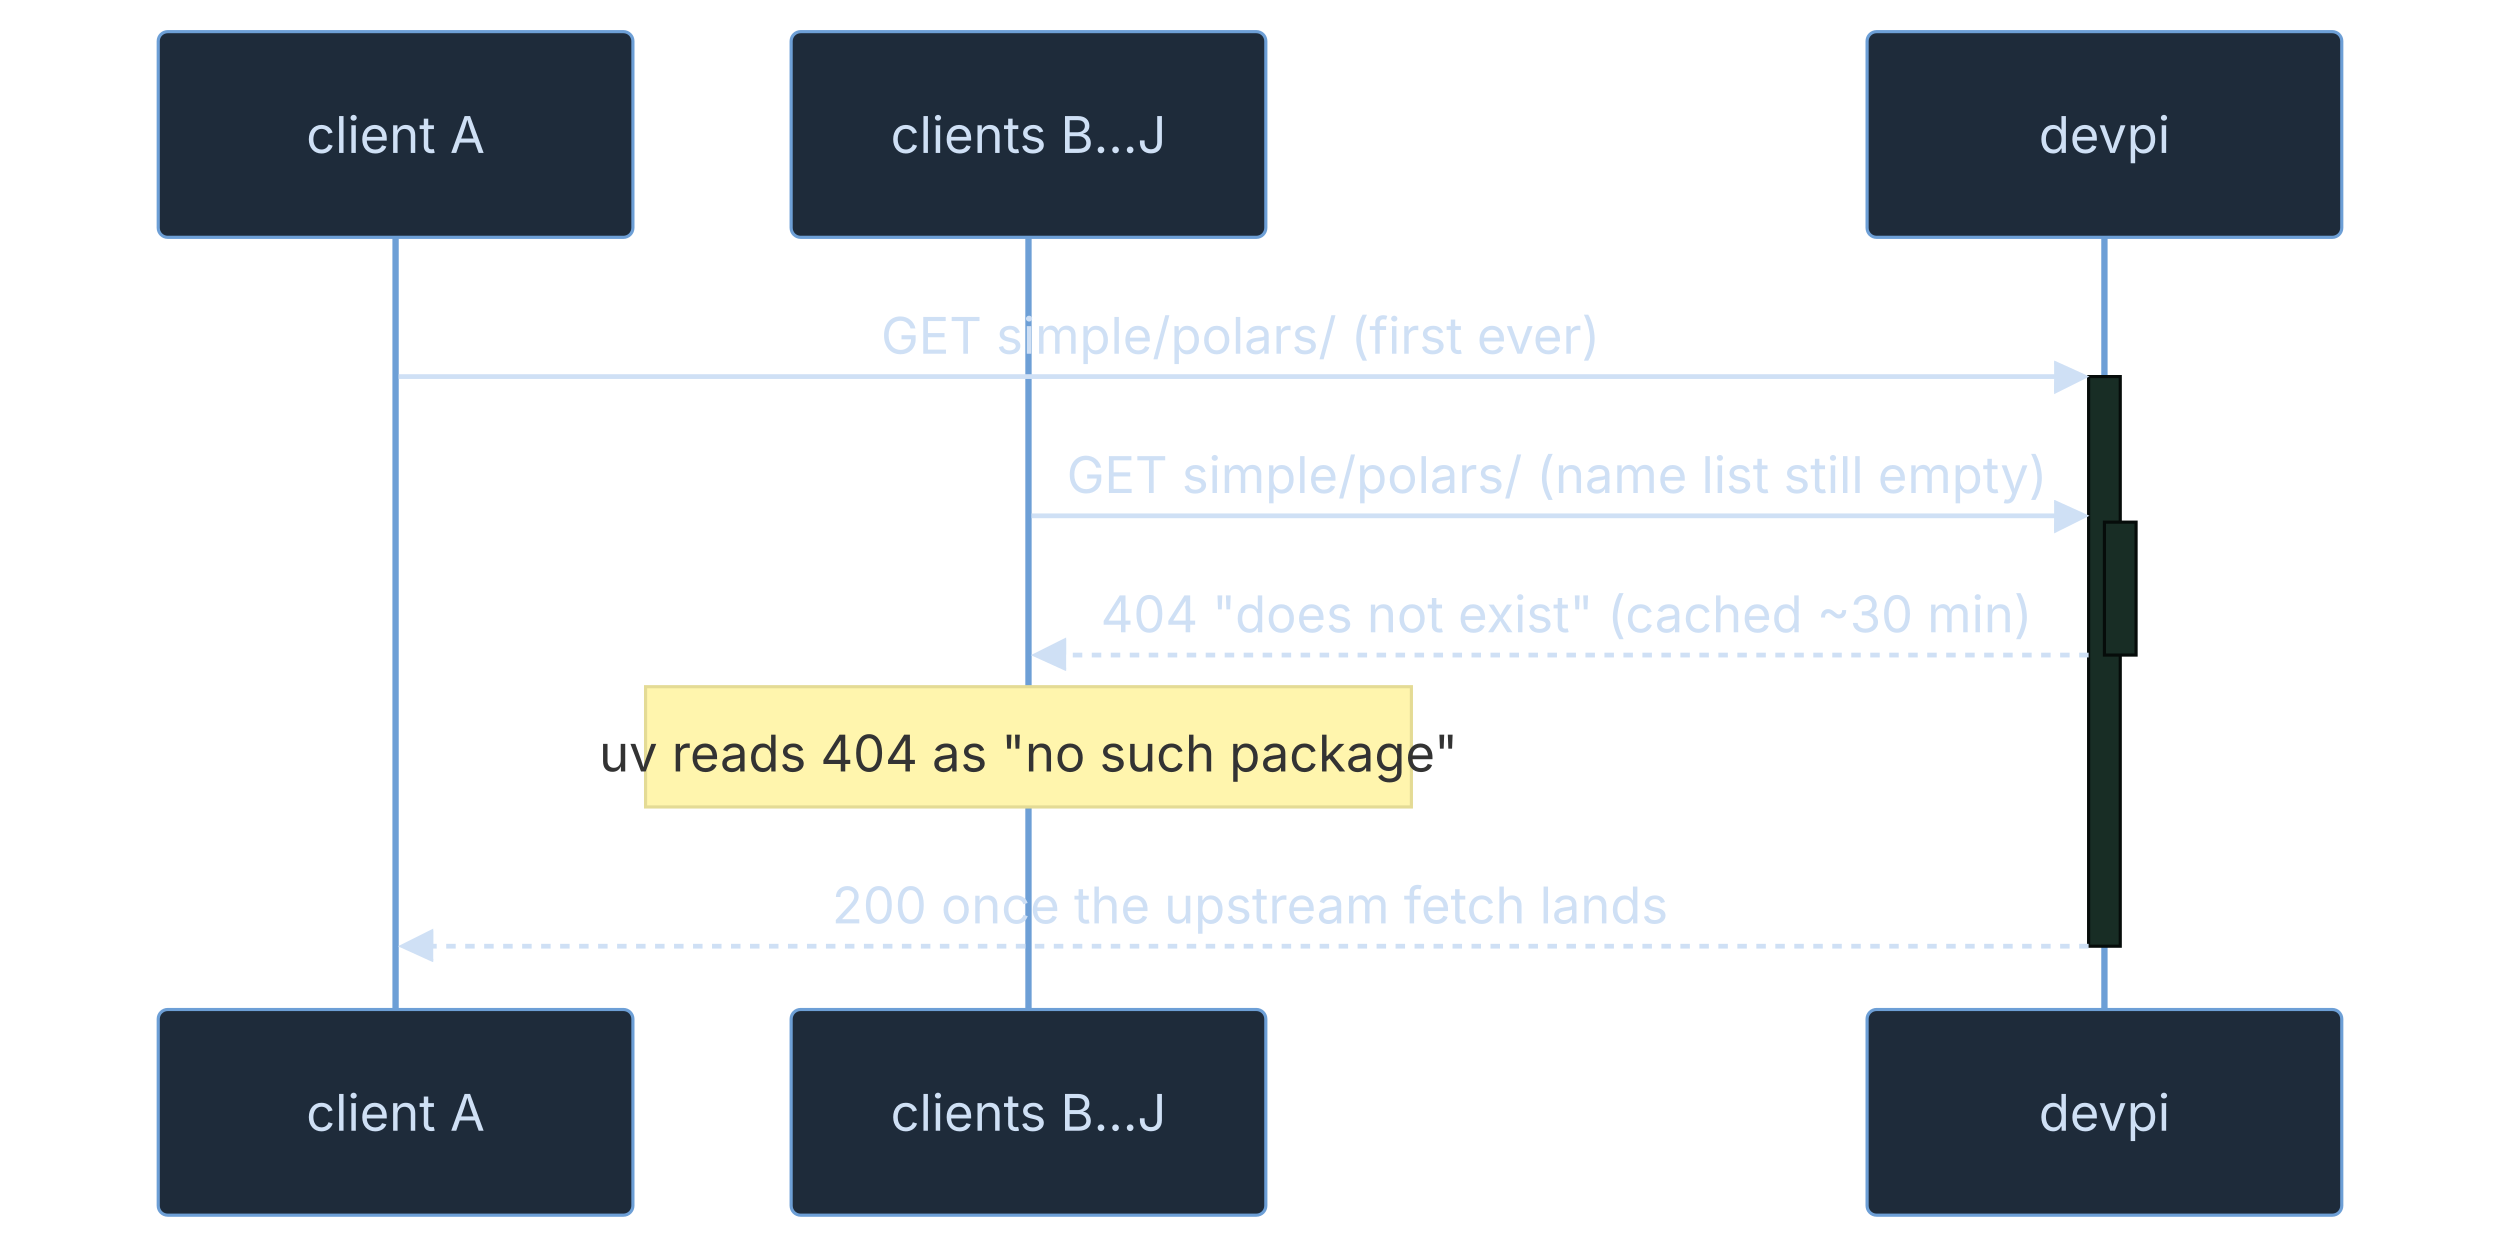
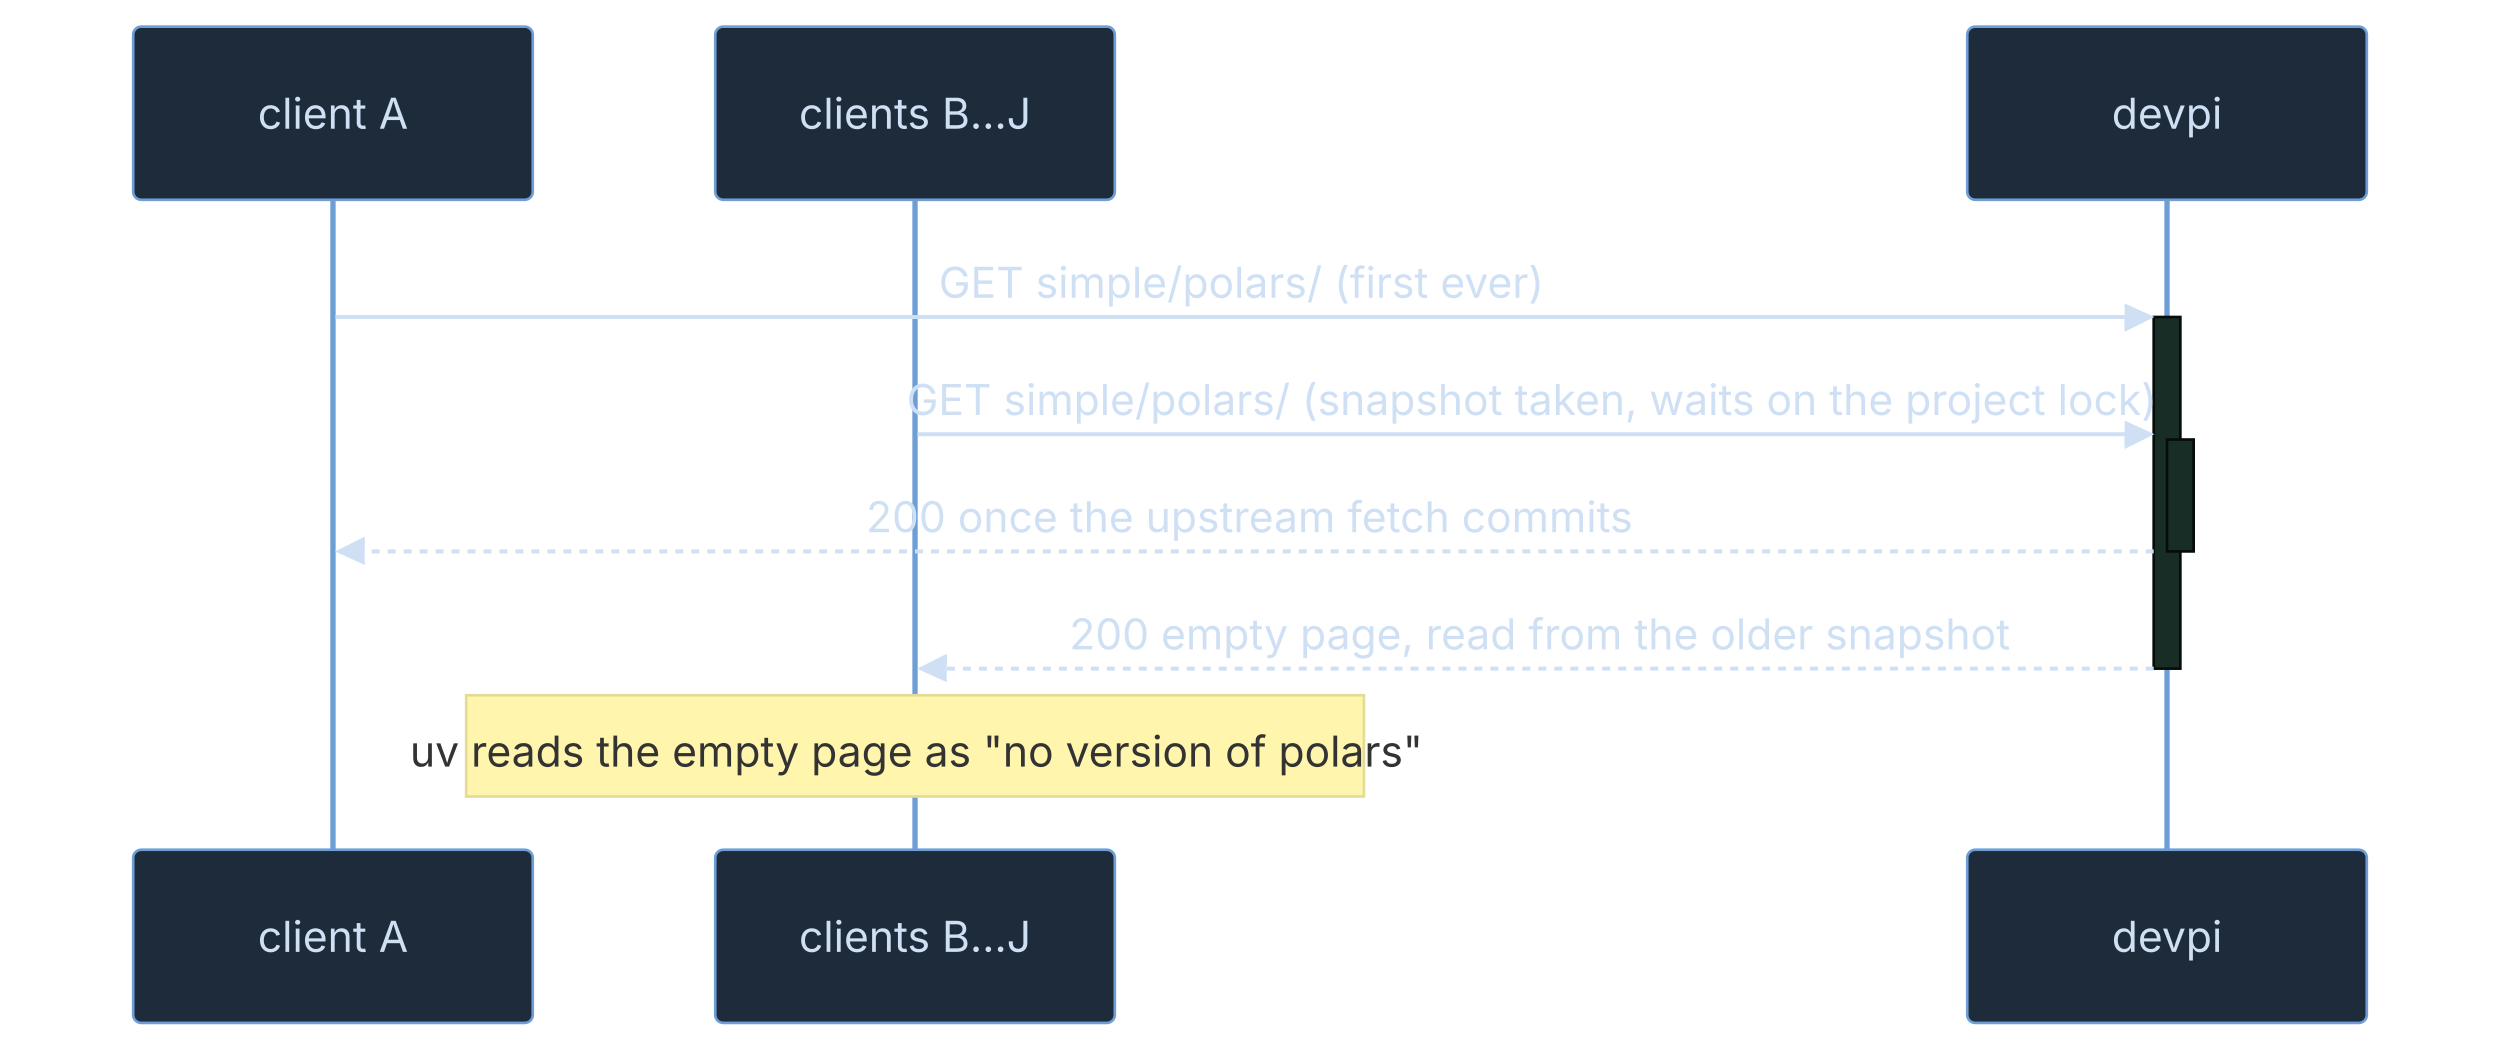
- <svg xmlns="http://www.w3.org/2000/svg" id="peryx-devpi-concurrency-dark" width="100%" style="max-width: 790px; background-color: transparent;" viewBox="-50 -10 790 395" role="graphics-document document" aria-roledescription="sequence">
+ <svg xmlns="http://www.w3.org/2000/svg" id="peryx-devpi-concurrency-dark" width="100%" style="max-width: 938.5px; background-color: transparent;" viewBox="-50 -10 938.5 395" role="graphics-document document" aria-roledescription="sequence">
  <g>
-     <rect x="540" y="309" fill="#eaeaea" stroke="#666" width="150" height="65" name="D" rx="3" ry="3" class="actor actor-bottom" />
-     <text x="615" y="341.5" dominant-baseline="central" alignment-baseline="central" class="actor actor-box" style="text-anchor: middle; font-size: 16px; font-weight: 400;">
-       <tspan x="615" dy="0">devpi</tspan>
+     <rect x="688.5" y="309" fill="#eaeaea" stroke="#666" width="150" height="65" name="D" rx="3" ry="3" class="actor actor-bottom" />
+     <text x="763.5" y="341.5" dominant-baseline="central" alignment-baseline="central" class="actor actor-box" style="text-anchor: middle; font-size: 16px; font-weight: 400;">
+       <tspan x="763.5" dy="0">devpi</tspan>
    </text>
  </g>
  <g>
-     <rect x="200" y="309" fill="#eaeaea" stroke="#666" width="150" height="65" name="B" rx="3" ry="3" class="actor actor-bottom" />
-     <text x="275" y="341.5" dominant-baseline="central" alignment-baseline="central" class="actor actor-box" style="text-anchor: middle; font-size: 16px; font-weight: 400;">
-       <tspan x="275" dy="0">clients B…J</tspan>
+     <rect x="218.5" y="309" fill="#eaeaea" stroke="#666" width="150" height="65" name="B" rx="3" ry="3" class="actor actor-bottom" />
+     <text x="293.5" y="341.5" dominant-baseline="central" alignment-baseline="central" class="actor actor-box" style="text-anchor: middle; font-size: 16px; font-weight: 400;">
+       <tspan x="293.5" dy="0">clients B…J</tspan>
    </text>
  </g>
  <g>
    <rect x="0" y="309" fill="#eaeaea" stroke="#666" width="150" height="65" name="A" rx="3" ry="3" class="actor actor-bottom" />
    <text x="75" y="341.5" dominant-baseline="central" alignment-baseline="central" class="actor actor-box" style="text-anchor: middle; font-size: 16px; font-weight: 400;">
      <tspan x="75" dy="0">client A</tspan>
    </text>
  </g>
  <g>
-     <line id="actor2" x1="615" y1="65" x2="615" y2="309" class="actor-line 200" stroke-width="0.5px" stroke="#999" name="D" data-et="life-line" data-id="D" />
+     <line id="actor2" x1="763.5" y1="65" x2="763.5" y2="309" class="actor-line 200" stroke-width="0.5px" stroke="#999" name="D" data-et="life-line" data-id="D" />
    <g id="root-2" data-et="participant" data-type="participant" data-id="D">
-       <rect x="540" y="0" fill="#eaeaea" stroke="#666" width="150" height="65" name="D" rx="3" ry="3" class="actor actor-top" />
-       <text x="615" y="32.5" dominant-baseline="central" alignment-baseline="central" class="actor actor-box" style="text-anchor: middle; font-size: 16px; font-weight: 400;">
-         <tspan x="615" dy="0">devpi</tspan>
+       <rect x="688.5" y="0" fill="#eaeaea" stroke="#666" width="150" height="65" name="D" rx="3" ry="3" class="actor actor-top" />
+       <text x="763.5" y="32.5" dominant-baseline="central" alignment-baseline="central" class="actor actor-box" style="text-anchor: middle; font-size: 16px; font-weight: 400;">
+         <tspan x="763.5" dy="0">devpi</tspan>
      </text>
    </g>
  </g>
  <g>
-     <line id="actor1" x1="275" y1="65" x2="275" y2="309" class="actor-line 200" stroke-width="0.5px" stroke="#999" name="B" data-et="life-line" data-id="B" />
+     <line id="actor1" x1="293.5" y1="65" x2="293.5" y2="309" class="actor-line 200" stroke-width="0.5px" stroke="#999" name="B" data-et="life-line" data-id="B" />
    <g id="root-1" data-et="participant" data-type="participant" data-id="B">
-       <rect x="200" y="0" fill="#eaeaea" stroke="#666" width="150" height="65" name="B" rx="3" ry="3" class="actor actor-top" />
-       <text x="275" y="32.5" dominant-baseline="central" alignment-baseline="central" class="actor actor-box" style="text-anchor: middle; font-size: 16px; font-weight: 400;">
-         <tspan x="275" dy="0">clients B…J</tspan>
+       <rect x="218.5" y="0" fill="#eaeaea" stroke="#666" width="150" height="65" name="B" rx="3" ry="3" class="actor actor-top" />
+       <text x="293.5" y="32.5" dominant-baseline="central" alignment-baseline="central" class="actor actor-box" style="text-anchor: middle; font-size: 16px; font-weight: 400;">
+         <tspan x="293.5" dy="0">clients B…J</tspan>
      </text>
    </g>
  </g>
  <g>
    <line id="actor0" x1="75" y1="65" x2="75" y2="309" class="actor-line 200" stroke-width="0.5px" stroke="#999" name="A" data-et="life-line" data-id="A" />
    <g id="root-0" data-et="participant" data-type="participant" data-id="A">
      <rect x="0" y="0" fill="#eaeaea" stroke="#666" width="150" height="65" name="A" rx="3" ry="3" class="actor actor-top" />
      <text x="75" y="32.5" dominant-baseline="central" alignment-baseline="central" class="actor actor-box" style="text-anchor: middle; font-size: 16px; font-weight: 400;">
        <tspan x="75" dy="0">client A</tspan>
      </text>
    </g>
  </g>
  <style>#peryx-devpi-concurrency-dark{font-family:system-ui,-apple-system,sans-serif;font-size:16px;fill:#cfe0f5;}@keyframes edge-animation-frame{from{stroke-dashoffset:0;}}@keyframes dash{to{stroke-dashoffset:0;}}#peryx-devpi-concurrency-dark .edge-animation-slow{stroke-dasharray:9,5!important;stroke-dashoffset:900;animation:dash 50s linear infinite;stroke-linecap:round;}#peryx-devpi-concurrency-dark .edge-animation-fast{stroke-dasharray:9,5!important;stroke-dashoffset:900;animation:dash 20s linear infinite;stroke-linecap:round;}#peryx-devpi-concurrency-dark .error-icon{fill:#33241a;}#peryx-devpi-concurrency-dark .error-text{fill:#f0d6bb;stroke:#f0d6bb;}#peryx-devpi-concurrency-dark .edge-thickness-normal{stroke-width:1px;}#peryx-devpi-concurrency-dark .edge-thickness-thick{stroke-width:3.5px;}#peryx-devpi-concurrency-dark .edge-pattern-solid{stroke-dasharray:0;}#peryx-devpi-concurrency-dark .edge-thickness-invisible{stroke-width:0;fill:none;}#peryx-devpi-concurrency-dark .edge-pattern-dashed{stroke-dasharray:3;}#peryx-devpi-concurrency-dark .edge-pattern-dotted{stroke-dasharray:2;}#peryx-devpi-concurrency-dark .marker{fill:#aeb8c2;stroke:#aeb8c2;}#peryx-devpi-concurrency-dark .marker.cross{stroke:#aeb8c2;}#peryx-devpi-concurrency-dark svg{font-family:system-ui,-apple-system,sans-serif;font-size:16px;}#peryx-devpi-concurrency-dark p{margin:0;}#peryx-devpi-concurrency-dark .actor{stroke:#6d9fd6;fill:#1e2b3a;stroke-width:1;}#peryx-devpi-concurrency-dark rect.actor.outer-path[data-look="neo"]{filter:drop-shadow( 1px 2px 2px rgba(185,185,185,1));}#peryx-devpi-concurrency-dark rect.note[data-look="neo"]{stroke:hsl(52.683, 60%, 73.922%);fill:#fff5ad;filter:drop-shadow( 1px 2px 2px rgba(185,185,185,1));}#peryx-devpi-concurrency-dark text.actor&gt;tspan{fill:#cfe0f5;stroke:none;}#peryx-devpi-concurrency-dark .actor-line{stroke:#6d9fd6;}#peryx-devpi-concurrency-dark .innerArc{stroke-width:1.5;stroke-dasharray:none;}#peryx-devpi-concurrency-dark .messageLine0{stroke-width:1.5;stroke-dasharray:none;stroke:#cfe0f5;}#peryx-devpi-concurrency-dark .messageLine1{stroke-width:1.5;stroke-dasharray:2,2;stroke:#cfe0f5;}#peryx-devpi-concurrency-dark [id$="-arrowhead"] path{fill:#cfe0f5;stroke:#cfe0f5;}#peryx-devpi-concurrency-dark .sequenceNumber{fill:#51473d;}#peryx-devpi-concurrency-dark [id$="-sequencenumber"]{fill:#cfe0f5;}#peryx-devpi-concurrency-dark [id$="-crosshead"] path{fill:#cfe0f5;stroke:#cfe0f5;}#peryx-devpi-concurrency-dark .messageText{fill:#cfe0f5;stroke:none;}#peryx-devpi-concurrency-dark .labelBox{stroke:#6d9fd6;fill:#1e2b3a;filter:none;}#peryx-devpi-concurrency-dark .labelText,#peryx-devpi-concurrency-dark .labelText&gt;tspan{fill:#cfe0f5;stroke:none;}#peryx-devpi-concurrency-dark .loopText,#peryx-devpi-concurrency-dark .loopText&gt;tspan{fill:#cfe0f5;stroke:none;}#peryx-devpi-concurrency-dark .sectionTitle,#peryx-devpi-concurrency-dark .sectionTitle&gt;tspan{fill:#cfe0f5;stroke:none;}#peryx-devpi-concurrency-dark .loopLine{stroke-width:2px;stroke-dasharray:2,2;stroke:#6d9fd6;fill:#6d9fd6;}#peryx-devpi-concurrency-dark .note{stroke:hsl(52.683, 60%, 73.922%);fill:#fff5ad;}#peryx-devpi-concurrency-dark .noteText,#peryx-devpi-concurrency-dark .noteText&gt;tspan{fill:#333;stroke:none;font-weight:normal;}#peryx-devpi-concurrency-dark .activation0{fill:#182d25;stroke:hsl(157.143, 30.435%, 3.529%);}#peryx-devpi-concurrency-dark .activation1{fill:#182d25;stroke:hsl(157.143, 30.435%, 3.529%);}#peryx-devpi-concurrency-dark .activation2{fill:#182d25;stroke:hsl(157.143, 30.435%, 3.529%);}#peryx-devpi-concurrency-dark .actorPopupMenu{position:absolute;}#peryx-devpi-concurrency-dark .actorPopupMenuPanel{position:absolute;fill:#1e2b3a;box-shadow:0px 8px 16px 0px rgba(0,0,0,0.2);filter:drop-shadow(3px 5px 2px rgb(0 0 0 / 0.4));}#peryx-devpi-concurrency-dark .actor-man circle,#peryx-devpi-concurrency-dark line{fill:#1e2b3a;stroke-width:2px;}#peryx-devpi-concurrency-dark g rect.rect{filter:drop-shadow( 1px 2px 2px rgba(185,185,185,1));stroke:#6d9fd6;}#peryx-devpi-concurrency-dark .node .neo-node{stroke:#6d9fd6;}#peryx-devpi-concurrency-dark [data-look="neo"].node rect,#peryx-devpi-concurrency-dark [data-look="neo"].cluster rect,#peryx-devpi-concurrency-dark [data-look="neo"].node polygon{stroke:url(#peryx-devpi-concurrency-dark-gradient);filter:drop-shadow( 1px 2px 2px rgba(185,185,185,1));}#peryx-devpi-concurrency-dark [data-look="neo"].swimlane.cluster rect{filter:none;}#peryx-devpi-concurrency-dark [data-look="neo"].node path{stroke:url(#peryx-devpi-concurrency-dark-gradient);stroke-width:1px;}#peryx-devpi-concurrency-dark [data-look="neo"].node .outer-path{filter:drop-shadow( 1px 2px 2px rgba(185,185,185,1));}#peryx-devpi-concurrency-dark [data-look="neo"].node .neo-line path{stroke:#6d9fd6;filter:none;}#peryx-devpi-concurrency-dark [data-look="neo"].node circle{stroke:url(#peryx-devpi-concurrency-dark-gradient);filter:drop-shadow( 1px 2px 2px rgba(185,185,185,1));}#peryx-devpi-concurrency-dark [data-look="neo"].node circle .state-start{fill:#000000;}#peryx-devpi-concurrency-dark [data-look="neo"].icon-shape .icon{fill:url(#peryx-devpi-concurrency-dark-gradient);filter:drop-shadow( 1px 2px 2px rgba(185,185,185,1));}#peryx-devpi-concurrency-dark [data-look="neo"].icon-shape .icon-neo path{stroke:url(#peryx-devpi-concurrency-dark-gradient);filter:drop-shadow( 1px 2px 2px rgba(185,185,185,1));}#peryx-devpi-concurrency-dark .accent&gt;*{fill:rgb(30, 43, 58)!important;stroke:rgb(109, 159, 214)!important;color:rgb(207, 224, 245)!important;}#peryx-devpi-concurrency-dark .good&gt;*{fill:rgb(24, 45, 37)!important;stroke:rgb(90, 169, 138)!important;color:rgb(207, 232, 220)!important;}#peryx-devpi-concurrency-dark .warn&gt;*{fill:rgb(51, 36, 26)!important;stroke:rgb(201, 132, 63)!important;color:rgb(240, 214, 187)!important;}#peryx-devpi-concurrency-dark :root{--mermaid-font-family:"trebuchet ms",verdana,arial,sans-serif;}</style>
  <g />
  <defs>
    <symbol id="peryx-devpi-concurrency-dark-computer" width="24" height="24">
      <path transform="scale(.5)" d="M2 2v13h20v-13h-20zm18 11h-16v-9h16v9zm-10.228 6l.466-1h3.524l.467 1h-4.457zm14.228 3h-24l2-6h2.104l-1.33 4h18.45l-1.297-4h2.073l2 6zm-5-10h-14v-7h14v7z" />
    </symbol>
  </defs>
  <defs>
    <symbol id="peryx-devpi-concurrency-dark-database" fill-rule="evenodd" clip-rule="evenodd">
      <path transform="scale(.5)" d="M12.258.001l.256.004.255.005.253.008.251.01.249.012.247.015.246.016.242.019.241.02.239.023.236.024.233.027.231.028.229.031.225.032.223.034.22.036.217.038.214.04.211.041.208.043.205.045.201.046.198.048.194.05.191.051.187.053.183.054.18.056.175.057.172.059.168.06.163.061.16.063.155.064.15.066.074.033.073.033.071.034.07.034.069.035.068.035.067.035.066.035.064.036.064.036.062.036.06.036.06.037.058.037.058.037.055.038.055.038.053.038.052.038.051.039.05.039.048.039.047.039.045.04.044.04.043.04.041.04.04.041.039.041.037.041.036.041.034.041.033.042.032.042.03.042.029.042.027.042.026.043.024.043.023.043.021.043.02.043.018.044.017.043.015.044.013.044.012.044.011.045.009.044.007.045.006.045.004.045.002.045.001.045v17l-.001.045-.002.045-.004.045-.006.045-.007.045-.009.044-.011.045-.012.044-.013.044-.015.044-.017.043-.018.044-.02.043-.021.043-.023.043-.024.043-.026.043-.027.042-.029.042-.03.042-.032.042-.033.042-.034.041-.036.041-.037.041-.039.041-.04.041-.041.04-.043.04-.044.04-.045.04-.047.039-.048.039-.05.039-.051.039-.052.038-.053.038-.055.038-.055.038-.058.037-.058.037-.06.037-.06.036-.062.036-.064.036-.064.036-.066.035-.067.035-.068.035-.069.035-.07.034-.071.034-.073.033-.074.033-.15.066-.155.064-.16.063-.163.061-.168.06-.172.059-.175.057-.18.056-.183.054-.187.053-.191.051-.194.05-.198.048-.201.046-.205.045-.208.043-.211.041-.214.04-.217.038-.22.036-.223.034-.225.032-.229.031-.231.028-.233.027-.236.024-.239.023-.241.02-.242.019-.246.016-.247.015-.249.012-.251.01-.253.008-.255.005-.256.004-.258.001-.258-.001-.256-.004-.255-.005-.253-.008-.251-.01-.249-.012-.247-.015-.245-.016-.243-.019-.241-.02-.238-.023-.236-.024-.234-.027-.231-.028-.228-.031-.226-.032-.223-.034-.22-.036-.217-.038-.214-.04-.211-.041-.208-.043-.204-.045-.201-.046-.198-.048-.195-.05-.19-.051-.187-.053-.184-.054-.179-.056-.176-.057-.172-.059-.167-.06-.164-.061-.159-.063-.155-.064-.151-.066-.074-.033-.072-.033-.072-.034-.07-.034-.069-.035-.068-.035-.067-.035-.066-.035-.064-.036-.063-.036-.062-.036-.061-.036-.06-.037-.058-.037-.057-.037-.056-.038-.055-.038-.053-.038-.052-.038-.051-.039-.049-.039-.049-.039-.046-.039-.046-.04-.044-.04-.043-.04-.041-.04-.04-.041-.039-.041-.037-.041-.036-.041-.034-.041-.033-.042-.032-.042-.03-.042-.029-.042-.027-.042-.026-.043-.024-.043-.023-.043-.021-.043-.02-.043-.018-.044-.017-.043-.015-.044-.013-.044-.012-.044-.011-.045-.009-.044-.007-.045-.006-.045-.004-.045-.002-.045-.001-.045v-17l.001-.045.002-.045.004-.045.006-.045.007-.045.009-.044.011-.045.012-.044.013-.044.015-.044.017-.043.018-.044.02-.043.021-.043.023-.043.024-.043.026-.043.027-.042.029-.042.03-.042.032-.042.033-.042.034-.041.036-.041.037-.041.039-.041.04-.041.041-.04.043-.04.044-.04.046-.04.046-.039.049-.039.049-.039.051-.039.052-.038.053-.038.055-.038.056-.038.057-.037.058-.037.06-.037.061-.036.062-.036.063-.036.064-.036.066-.035.067-.035.068-.035.069-.035.07-.034.072-.034.072-.033.074-.033.151-.066.155-.064.159-.063.164-.061.167-.06.172-.059.176-.057.179-.056.184-.054.187-.053.19-.051.195-.05.198-.048.201-.046.204-.045.208-.043.211-.041.214-.04.217-.038.22-.036.223-.034.226-.032.228-.031.231-.028.234-.027.236-.024.238-.023.241-.02.243-.019.245-.016.247-.015.249-.012.251-.01.253-.008.255-.005.256-.004.258-.001.258.001zm-9.258 20.499v.01l.001.021.003.021.004.022.005.021.006.022.007.022.009.023.01.022.011.023.012.023.013.023.015.023.016.024.017.023.018.024.019.024.021.024.022.025.023.024.024.025.052.049.056.05.061.051.066.051.07.051.075.051.079.052.084.052.088.052.092.052.097.052.102.051.105.052.11.052.114.051.119.051.123.051.127.05.131.05.135.05.139.048.144.049.147.047.152.047.155.047.16.045.163.045.167.043.171.043.176.041.178.041.183.039.187.039.19.037.194.035.197.035.202.033.204.031.209.03.212.029.216.027.219.025.222.024.226.021.23.02.233.018.236.016.24.015.243.012.246.01.249.008.253.005.256.004.259.001.26-.001.257-.004.254-.005.25-.008.247-.011.244-.012.241-.014.237-.016.233-.018.231-.021.226-.021.224-.024.22-.026.216-.027.212-.028.21-.031.205-.031.202-.034.198-.034.194-.036.191-.037.187-.039.183-.04.179-.04.175-.042.172-.043.168-.044.163-.045.16-.046.155-.046.152-.047.148-.048.143-.049.139-.049.136-.05.131-.05.126-.05.123-.051.118-.052.114-.051.11-.052.106-.052.101-.052.096-.052.092-.052.088-.053.083-.051.079-.052.074-.052.07-.051.065-.051.06-.051.056-.05.051-.05.023-.024.023-.025.021-.024.02-.024.019-.024.018-.024.017-.024.015-.023.014-.024.013-.023.012-.023.01-.023.01-.022.008-.022.006-.022.006-.022.004-.022.004-.021.001-.021.001-.021v-4.127l-.077.055-.08.053-.083.054-.085.053-.087.052-.09.052-.093.051-.095.05-.097.05-.1.049-.102.049-.105.048-.106.047-.109.047-.111.046-.114.045-.115.045-.118.044-.12.043-.122.042-.124.042-.126.041-.128.04-.13.04-.132.038-.134.038-.135.037-.138.037-.139.035-.142.035-.143.034-.144.033-.147.032-.148.031-.15.03-.151.03-.153.029-.154.027-.156.027-.158.026-.159.025-.161.024-.162.023-.163.022-.165.021-.166.02-.167.019-.169.018-.169.017-.171.016-.173.015-.173.014-.175.013-.175.012-.177.011-.178.01-.179.008-.179.008-.181.006-.182.005-.182.004-.184.003-.184.002h-.37l-.184-.002-.184-.003-.182-.004-.182-.005-.181-.006-.179-.008-.179-.008-.178-.01-.176-.011-.176-.012-.175-.013-.173-.014-.172-.015-.171-.016-.17-.017-.169-.018-.167-.019-.166-.02-.165-.021-.163-.022-.162-.023-.161-.024-.159-.025-.157-.026-.156-.027-.155-.027-.153-.029-.151-.03-.15-.03-.148-.031-.146-.032-.145-.033-.143-.034-.141-.035-.14-.035-.137-.037-.136-.037-.134-.038-.132-.038-.13-.04-.128-.04-.126-.041-.124-.042-.122-.042-.12-.044-.117-.043-.116-.045-.113-.045-.112-.046-.109-.047-.106-.047-.105-.048-.102-.049-.1-.049-.097-.05-.095-.05-.093-.052-.09-.051-.087-.052-.085-.053-.083-.054-.08-.054-.077-.054v4.127zm0-5.654v.011l.001.021.003.021.004.021.005.022.006.022.007.022.009.022.01.022.011.023.012.023.013.023.015.024.016.023.017.024.018.024.019.024.021.024.022.024.023.025.024.024.052.05.056.05.061.05.066.051.07.051.075.052.079.051.084.052.088.052.092.052.097.052.102.052.105.052.11.051.114.051.119.052.123.05.127.051.131.05.135.049.139.049.144.048.147.048.152.047.155.046.16.045.163.045.167.044.171.042.176.042.178.04.183.04.187.038.19.037.194.036.197.034.202.033.204.032.209.03.212.028.216.027.219.025.222.024.226.022.23.02.233.018.236.016.24.014.243.012.246.01.249.008.253.006.256.003.259.001.26-.001.257-.003.254-.006.25-.008.247-.01.244-.012.241-.015.237-.016.233-.018.231-.02.226-.022.224-.024.22-.025.216-.027.212-.029.21-.03.205-.032.202-.033.198-.035.194-.036.191-.037.187-.039.183-.039.179-.041.175-.042.172-.043.168-.044.163-.045.16-.045.155-.047.152-.047.148-.048.143-.048.139-.05.136-.049.131-.05.126-.051.123-.051.118-.051.114-.052.11-.052.106-.052.101-.052.096-.052.092-.052.088-.052.083-.052.079-.052.074-.051.07-.052.065-.051.06-.05.056-.051.051-.049.023-.025.023-.024.021-.025.02-.024.019-.024.018-.024.017-.024.015-.023.014-.023.013-.024.012-.022.01-.023.01-.023.008-.022.006-.022.006-.022.004-.021.004-.022.001-.021.001-.021v-4.139l-.077.054-.08.054-.083.054-.085.052-.087.053-.09.051-.093.051-.095.051-.097.05-.1.049-.102.049-.105.048-.106.047-.109.047-.111.046-.114.045-.115.044-.118.044-.12.044-.122.042-.124.042-.126.041-.128.04-.13.039-.132.039-.134.038-.135.037-.138.036-.139.036-.142.035-.143.033-.144.033-.147.033-.148.031-.15.03-.151.03-.153.028-.154.028-.156.027-.158.026-.159.025-.161.024-.162.023-.163.022-.165.021-.166.02-.167.019-.169.018-.169.017-.171.016-.173.015-.173.014-.175.013-.175.012-.177.011-.178.009-.179.009-.179.007-.181.007-.182.005-.182.004-.184.003-.184.002h-.37l-.184-.002-.184-.003-.182-.004-.182-.005-.181-.007-.179-.007-.179-.009-.178-.009-.176-.011-.176-.012-.175-.013-.173-.014-.172-.015-.171-.016-.17-.017-.169-.018-.167-.019-.166-.02-.165-.021-.163-.022-.162-.023-.161-.024-.159-.025-.157-.026-.156-.027-.155-.028-.153-.028-.151-.03-.15-.03-.148-.031-.146-.033-.145-.033-.143-.033-.141-.035-.14-.036-.137-.036-.136-.037-.134-.038-.132-.039-.13-.039-.128-.04-.126-.041-.124-.042-.122-.043-.12-.043-.117-.044-.116-.044-.113-.046-.112-.046-.109-.046-.106-.047-.105-.048-.102-.049-.1-.049-.097-.05-.095-.051-.093-.051-.09-.051-.087-.053-.085-.052-.083-.054-.08-.054-.077-.054v4.139zm0-5.666v.011l.001.02.003.022.004.021.005.022.006.021.007.022.009.023.01.022.011.023.012.023.013.023.015.023.016.024.017.024.018.023.019.024.021.025.022.024.023.024.024.025.052.05.056.05.061.05.066.051.07.051.075.052.079.051.084.052.088.052.092.052.097.052.102.052.105.051.11.052.114.051.119.051.123.051.127.05.131.05.135.05.139.049.144.048.147.048.152.047.155.046.16.045.163.045.167.043.171.043.176.042.178.04.183.04.187.038.19.037.194.036.197.034.202.033.204.032.209.03.212.028.216.027.219.025.222.024.226.021.23.02.233.018.236.017.24.014.243.012.246.01.249.008.253.006.256.003.259.001.26-.001.257-.003.254-.006.25-.008.247-.01.244-.013.241-.014.237-.016.233-.018.231-.02.226-.022.224-.024.22-.025.216-.027.212-.029.21-.03.205-.032.202-.033.198-.035.194-.036.191-.037.187-.039.183-.039.179-.041.175-.042.172-.043.168-.044.163-.045.16-.045.155-.047.152-.047.148-.048.143-.049.139-.049.136-.049.131-.051.126-.05.123-.051.118-.052.114-.051.11-.052.106-.052.101-.052.096-.052.092-.052.088-.052.083-.052.079-.052.074-.052.07-.051.065-.051.06-.051.056-.05.051-.049.023-.025.023-.025.021-.024.02-.024.019-.024.018-.024.017-.024.015-.023.014-.024.013-.023.012-.023.01-.022.01-.023.008-.022.006-.022.006-.022.004-.022.004-.021.001-.021.001-.021v-4.153l-.077.054-.08.054-.083.053-.085.053-.087.053-.09.051-.093.051-.095.051-.097.05-.1.049-.102.048-.105.048-.106.048-.109.046-.111.046-.114.046-.115.044-.118.044-.12.043-.122.043-.124.042-.126.041-.128.04-.13.039-.132.039-.134.038-.135.037-.138.036-.139.036-.142.034-.143.034-.144.033-.147.032-.148.032-.15.03-.151.03-.153.028-.154.028-.156.027-.158.026-.159.024-.161.024-.162.023-.163.023-.165.021-.166.02-.167.019-.169.018-.169.017-.171.016-.173.015-.173.014-.175.013-.175.012-.177.01-.178.01-.179.009-.179.007-.181.006-.182.006-.182.004-.184.003-.184.001-.185.001-.185-.001-.184-.001-.184-.003-.182-.004-.182-.006-.181-.006-.179-.007-.179-.009-.178-.01-.176-.01-.176-.012-.175-.013-.173-.014-.172-.015-.171-.016-.17-.017-.169-.018-.167-.019-.166-.02-.165-.021-.163-.023-.162-.023-.161-.024-.159-.024-.157-.026-.156-.027-.155-.028-.153-.028-.151-.03-.15-.03-.148-.032-.146-.032-.145-.033-.143-.034-.141-.034-.14-.036-.137-.036-.136-.037-.134-.038-.132-.039-.13-.039-.128-.041-.126-.041-.124-.041-.122-.043-.12-.043-.117-.044-.116-.044-.113-.046-.112-.046-.109-.046-.106-.048-.105-.048-.102-.048-.1-.05-.097-.049-.095-.051-.093-.051-.09-.052-.087-.052-.085-.053-.083-.053-.08-.054-.077-.054v4.153zm8.74-8.179l-.257.004-.254.005-.25.008-.247.011-.244.012-.241.014-.237.016-.233.018-.231.021-.226.022-.224.023-.22.026-.216.027-.212.028-.21.031-.205.032-.202.033-.198.034-.194.036-.191.038-.187.038-.183.04-.179.041-.175.042-.172.043-.168.043-.163.045-.16.046-.155.046-.152.048-.148.048-.143.048-.139.049-.136.05-.131.05-.126.051-.123.051-.118.051-.114.052-.11.052-.106.052-.101.052-.096.052-.092.052-.088.052-.083.052-.079.052-.074.051-.07.052-.065.051-.06.05-.056.05-.051.05-.023.025-.023.024-.021.024-.02.025-.019.024-.018.024-.017.023-.015.024-.014.023-.013.023-.012.023-.01.023-.01.022-.008.022-.006.023-.006.021-.004.022-.004.021-.001.021-.001.021.001.021.001.021.004.021.004.022.006.021.006.023.008.022.01.022.01.023.012.023.013.023.014.023.015.024.017.023.018.024.019.024.02.025.021.024.023.024.023.025.051.05.056.05.06.05.065.051.07.052.074.051.079.052.083.052.088.052.092.052.096.052.101.052.106.052.11.052.114.052.118.051.123.051.126.051.131.05.136.05.139.049.143.048.148.048.152.048.155.046.16.046.163.045.168.043.172.043.175.042.179.041.183.04.187.038.191.038.194.036.198.034.202.033.205.032.21.031.212.028.216.027.22.026.224.023.226.022.231.021.233.018.237.016.241.014.244.012.247.011.25.008.254.005.257.004.26.001.26-.001.257-.004.254-.005.25-.008.247-.011.244-.012.241-.014.237-.016.233-.018.231-.021.226-.022.224-.023.22-.026.216-.027.212-.028.21-.031.205-.032.202-.033.198-.034.194-.036.191-.038.187-.038.183-.04.179-.041.175-.042.172-.043.168-.043.163-.045.16-.046.155-.046.152-.048.148-.048.143-.048.139-.049.136-.05.131-.05.126-.051.123-.051.118-.051.114-.052.11-.052.106-.052.101-.052.096-.052.092-.052.088-.052.083-.052.079-.052.074-.051.07-.052.065-.051.06-.05.056-.05.051-.05.023-.025.023-.024.021-.024.02-.025.019-.024.018-.024.017-.023.015-.024.014-.023.013-.023.012-.023.01-.023.01-.022.008-.022.006-.023.006-.021.004-.022.004-.021.001-.021.001-.021-.001-.021-.001-.021-.004-.021-.004-.022-.006-.021-.006-.023-.008-.022-.01-.022-.01-.023-.012-.023-.013-.023-.014-.023-.015-.024-.017-.023-.018-.024-.019-.024-.02-.025-.021-.024-.023-.024-.023-.025-.051-.05-.056-.05-.06-.05-.065-.051-.07-.052-.074-.051-.079-.052-.083-.052-.088-.052-.092-.052-.096-.052-.101-.052-.106-.052-.11-.052-.114-.052-.118-.051-.123-.051-.126-.051-.131-.05-.136-.05-.139-.049-.143-.048-.148-.048-.152-.048-.155-.046-.16-.046-.163-.045-.168-.043-.172-.043-.175-.042-.179-.041-.183-.04-.187-.038-.191-.038-.194-.036-.198-.034-.202-.033-.205-.032-.21-.031-.212-.028-.216-.027-.22-.026-.224-.023-.226-.022-.231-.021-.233-.018-.237-.016-.241-.014-.244-.012-.247-.011-.25-.008-.254-.005-.257-.004-.26-.001-.26.001z" />
    </symbol>
  </defs>
  <defs>
    <symbol id="peryx-devpi-concurrency-dark-clock" width="24" height="24">
      <path transform="scale(.5)" d="M12 2c5.514 0 10 4.486 10 10s-4.486 10-10 10-10-4.486-10-10 4.486-10 10-10zm0-2c-6.627 0-12 5.373-12 12s5.373 12 12 12 12-5.373 12-12-5.373-12-12-12zm5.848 12.459c.202.038.202.333.001.372-1.907.361-6.045 1.111-6.547 1.111-.719 0-1.301-.582-1.301-1.301 0-.512.77-5.447 1.125-7.445.034-.192.312-.181.343.014l.985 6.238 5.394 1.011z" />
    </symbol>
  </defs>
  <defs>
    <marker id="peryx-devpi-concurrency-dark-arrowhead" refX="7.9" refY="5" markerUnits="userSpaceOnUse" markerWidth="12" markerHeight="12" orient="auto-start-reverse">
      <path d="M -1 0 L 10 5 L 0 10 z" />
    </marker>
  </defs>
  <defs>
    <marker id="peryx-devpi-concurrency-dark-crosshead" markerWidth="15" markerHeight="8" orient="auto" refX="4" refY="4.5">
      <path fill="none" stroke="#000000" stroke-width="1pt" d="M 1,2 L 6,7 M 6,2 L 1,7" style="stroke-dasharray: 0, 0;" />
    </marker>
  </defs>
  <defs>
    <marker id="peryx-devpi-concurrency-dark-filled-head" refX="15.5" refY="7" markerWidth="20" markerHeight="28" orient="auto">
      <path d="M 18,7 L9,13 L14,7 L9,1 Z" />
    </marker>
  </defs>
  <defs>
    <marker id="peryx-devpi-concurrency-dark-sequencenumber" refX="15" refY="15" markerWidth="60" markerHeight="40" orient="auto">
      <circle cx="15" cy="15" r="6" />
    </marker>
  </defs>
  <defs>
    <marker id="peryx-devpi-concurrency-dark-solidTopArrowHead" refX="7.9" refY="7.25" markerUnits="userSpaceOnUse" markerWidth="12" markerHeight="12" orient="auto-start-reverse">
      <path d="M 0 0 L 10 8 L 0 8 z" />
    </marker>
  </defs>
  <defs>
    <marker id="peryx-devpi-concurrency-dark-solidBottomArrowHead" refX="7.9" refY="0.75" markerUnits="userSpaceOnUse" markerWidth="12" markerHeight="12" orient="auto-start-reverse">
      <path d="M 0 0 L 10 0 L 0 8 z" />
    </marker>
  </defs>
  <defs>
    <marker id="peryx-devpi-concurrency-dark-stickTopArrowHead" refX="7.5" refY="7" markerUnits="userSpaceOnUse" markerWidth="12" markerHeight="12" orient="auto-start-reverse">
      <path d="M 0 0 L 7 7" stroke="black" stroke-width="1.5" fill="none" />
    </marker>
  </defs>
  <defs>
    <marker id="peryx-devpi-concurrency-dark-stickBottomArrowHead" refX="7.5" refY="0" markerUnits="userSpaceOnUse" markerWidth="12" markerHeight="12" orient="auto-start-reverse">
      <path d="M 0 7 L 7 0" stroke="black" stroke-width="1.5" fill="none" />
    </marker>
  </defs>
  <g>
-     <rect x="610" y="109" fill="#EDF2AE" stroke="#666" width="10" height="180" class="activation0" />
+     <rect x="758.5" y="109" fill="#EDF2AE" stroke="#666" width="10" height="132" class="activation0" />
  </g>
  <g>
-     <rect x="615" y="155" fill="#EDF2AE" stroke="#666" width="10" height="42" class="activation1" />
+     <rect x="763.5" y="155" fill="#EDF2AE" stroke="#666" width="10" height="42" class="activation1" />
  </g>
-   <g data-et="note" data-id="i6">
-     <rect x="154" y="207" fill="#EDF2AE" stroke="#666" width="242" height="38" class="note" />
-     <text x="275" y="212" text-anchor="middle" dominant-baseline="middle" alignment-baseline="middle" class="noteText" dy="1em" style="font-size: 16px; font-weight: 400;">
-       <tspan x="275">uv reads 404 as "no such package"</tspan>
+   <g data-et="note" data-id="i8">
+     <rect x="125" y="251" fill="#EDF2AE" stroke="#666" width="337" height="38" class="note" />
+     <text x="294" y="256" text-anchor="middle" dominant-baseline="middle" alignment-baseline="middle" class="noteText" dy="1em" style="font-size: 16px; font-weight: 400;">
+       <tspan x="294">uv reads the empty page as "no version of polars"</tspan>
    </text>
  </g>
-   <text x="342" y="80" text-anchor="middle" dominant-baseline="middle" alignment-baseline="middle" class="messageText" dy="1em" style="font-size: 16px; font-weight: 400;">GET simple/polars/ (first ever)</text>
-   <line x1="76" y1="109" x2="607" y2="109" class="messageLine0" data-et="message" data-id="i0" data-from="A" data-to="D" stroke-width="2" stroke="none" marker-end="url(#peryx-devpi-concurrency-dark-arrowhead)" style="fill: none;" />
-   <text x="442" y="124" text-anchor="middle" dominant-baseline="middle" alignment-baseline="middle" class="messageText" dy="1em" style="font-size: 16px; font-weight: 400;">GET simple/polars/ (name list still empty)</text>
-   <line x1="276" y1="153" x2="607" y2="153" class="messageLine0" data-et="message" data-id="i2" data-from="B" data-to="D" stroke-width="2" stroke="none" marker-end="url(#peryx-devpi-concurrency-dark-arrowhead)" style="fill: none;" />
-   <text x="445" y="168" text-anchor="middle" dominant-baseline="middle" alignment-baseline="middle" class="messageText" dy="1em" style="font-size: 16px; font-weight: 400;">404 "does not exist" (cached ~30 min)</text>
-   <line x1="610" y1="197" x2="279" y2="197" class="messageLine1" data-et="message" data-id="i4" data-from="D" data-to="B" stroke-width="2" stroke="none" marker-end="url(#peryx-devpi-concurrency-dark-arrowhead)" style="stroke-dasharray: 3, 3; fill: none;" />
-   <text x="345" y="260" text-anchor="middle" dominant-baseline="middle" alignment-baseline="middle" class="messageText" dy="1em" style="font-size: 16px; font-weight: 400;">200 once the upstream fetch lands</text>
-   <line x1="610" y1="289" x2="79" y2="289" class="messageLine1" data-et="message" data-id="i7" data-from="D" data-to="A" stroke-width="2" stroke="none" marker-end="url(#peryx-devpi-concurrency-dark-arrowhead)" style="stroke-dasharray: 3, 3; fill: none;" />
+   <text x="416" y="80" text-anchor="middle" dominant-baseline="middle" alignment-baseline="middle" class="messageText" dy="1em" style="font-size: 16px; font-weight: 400;">GET simple/polars/ (first ever)</text>
+   <line x1="76" y1="109" x2="755.5" y2="109" class="messageLine0" data-et="message" data-id="i0" data-from="A" data-to="D" stroke-width="2" stroke="none" marker-end="url(#peryx-devpi-concurrency-dark-arrowhead)" style="fill: none;" />
+   <text x="525" y="124" text-anchor="middle" dominant-baseline="middle" alignment-baseline="middle" class="messageText" dy="1em" style="font-size: 16px; font-weight: 400;">GET simple/polars/ (snapshot taken, waits on the project lock)</text>
+   <line x1="294.5" y1="153" x2="755.5" y2="153" class="messageLine0" data-et="message" data-id="i2" data-from="B" data-to="D" stroke-width="2" stroke="none" marker-end="url(#peryx-devpi-concurrency-dark-arrowhead)" style="fill: none;" />
+   <text x="419" y="168" text-anchor="middle" dominant-baseline="middle" alignment-baseline="middle" class="messageText" dy="1em" style="font-size: 16px; font-weight: 400;">200 once the upstream fetch commits</text>
+   <line x1="758.5" y1="197" x2="79" y2="197" class="messageLine1" data-et="message" data-id="i4" data-from="D" data-to="A" stroke-width="2" stroke="none" marker-end="url(#peryx-devpi-concurrency-dark-arrowhead)" style="stroke-dasharray: 3, 3; fill: none;" />
+   <text x="528" y="212" text-anchor="middle" dominant-baseline="middle" alignment-baseline="middle" class="messageText" dy="1em" style="font-size: 16px; font-weight: 400;">200 empty page, read from the older snapshot</text>
+   <line x1="758.5" y1="241" x2="297.5" y2="241" class="messageLine1" data-et="message" data-id="i6" data-from="D" data-to="B" stroke-width="2" stroke="none" marker-end="url(#peryx-devpi-concurrency-dark-arrowhead)" style="stroke-dasharray: 3, 3; fill: none;" />
</svg>
